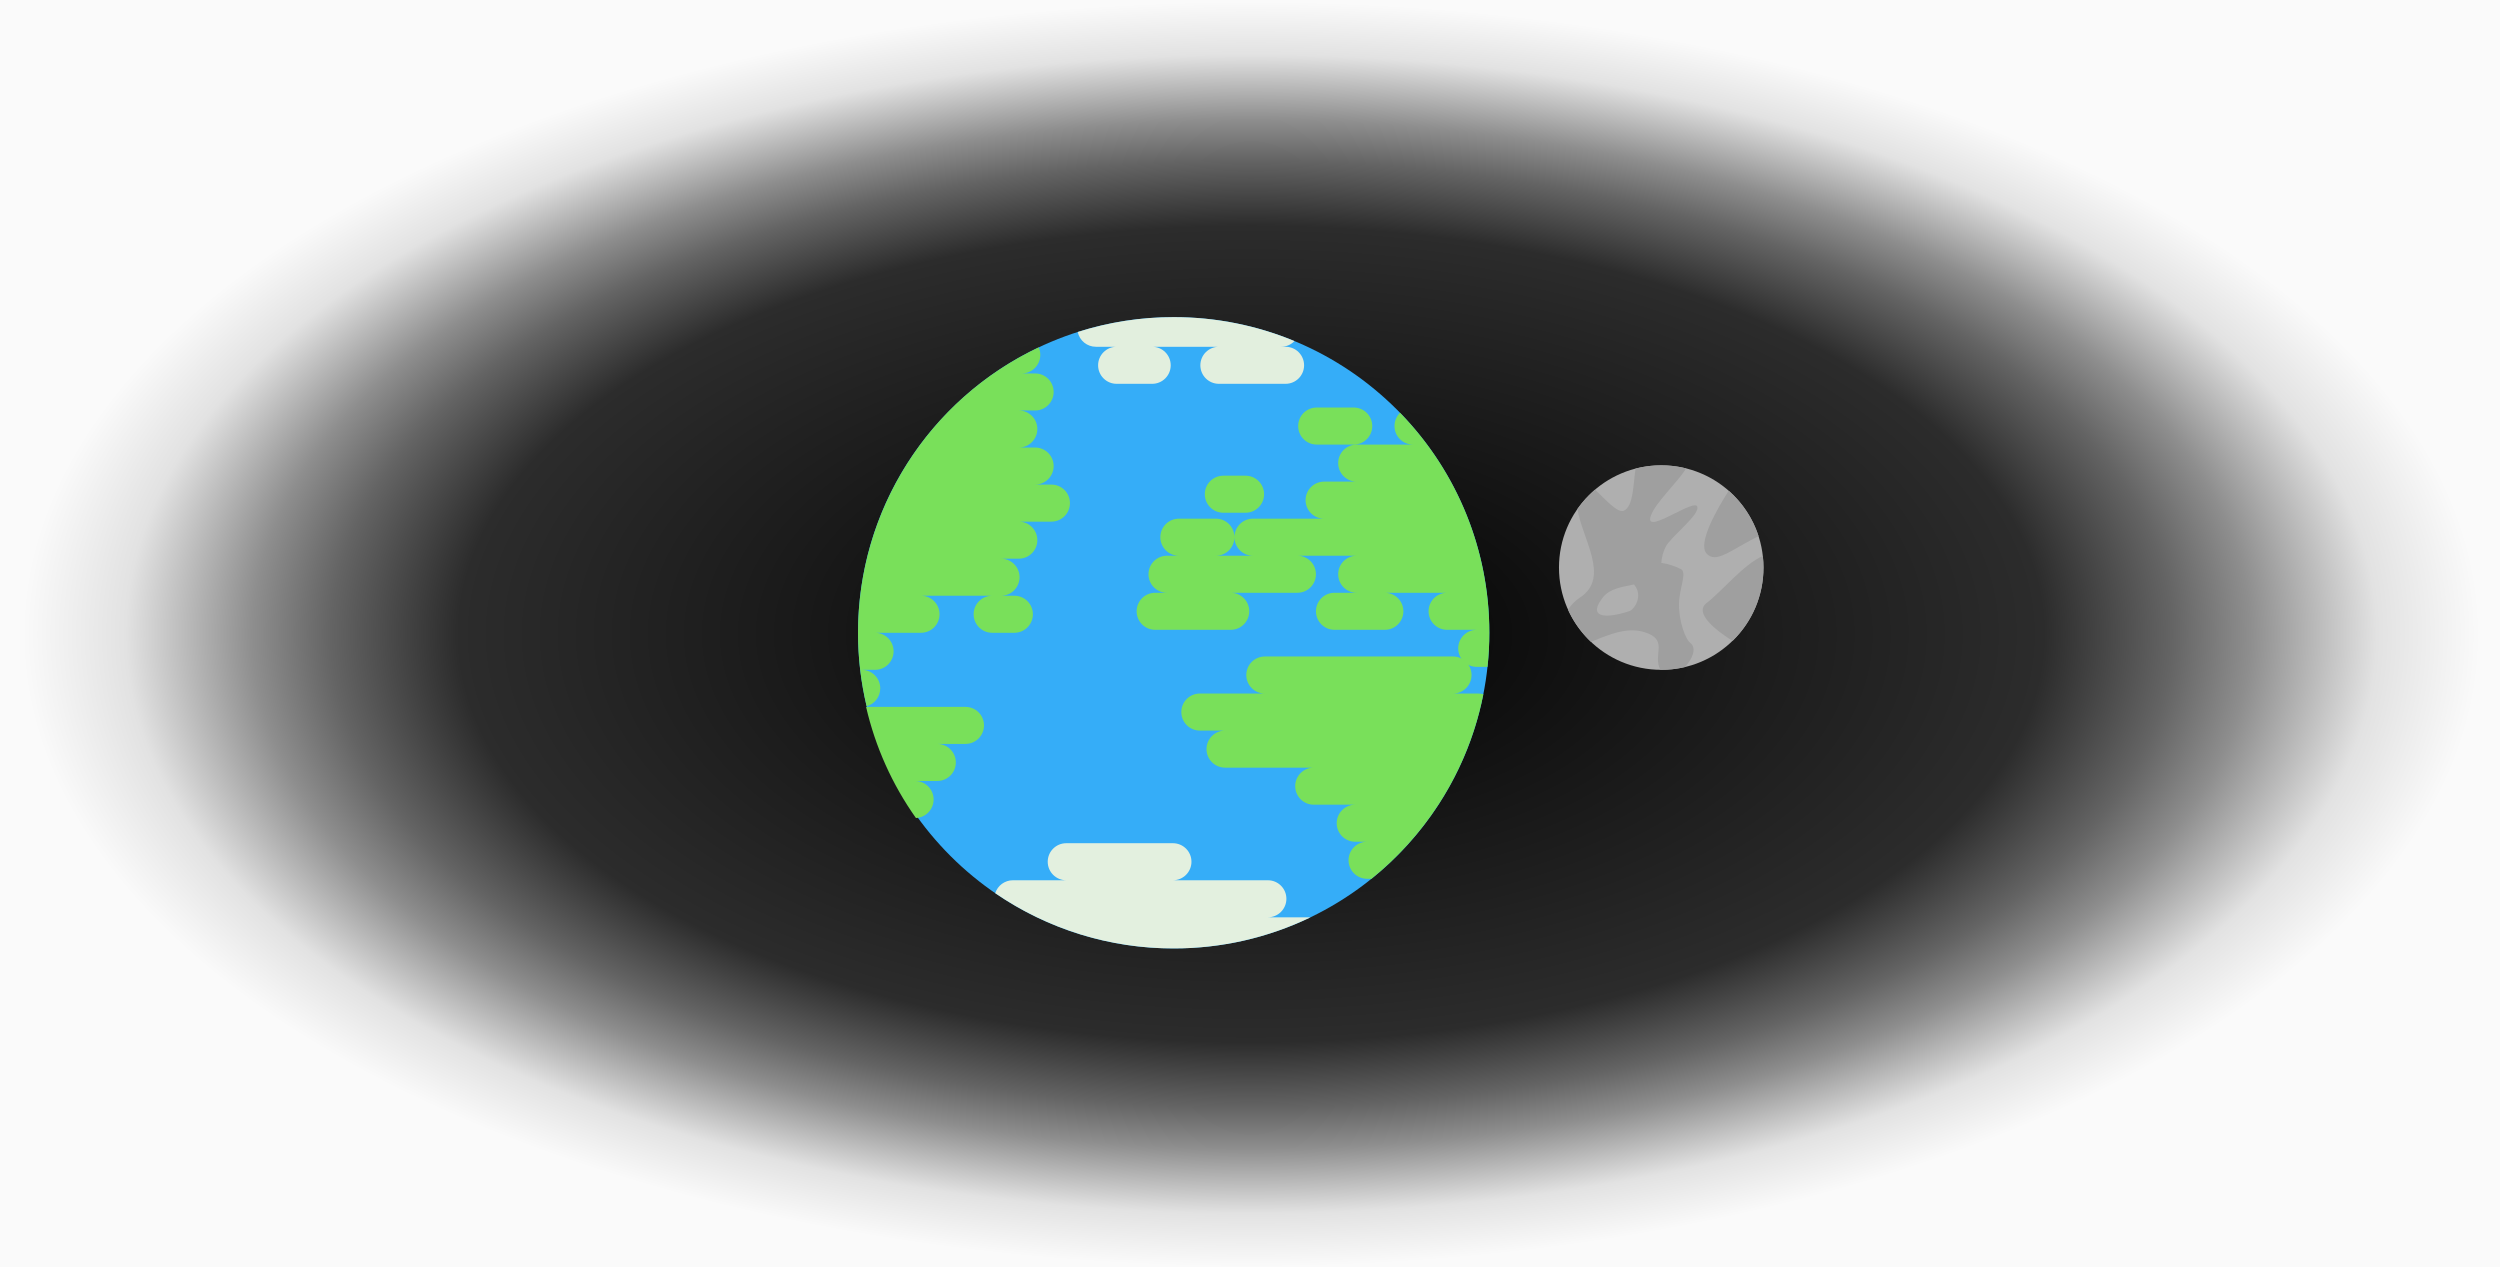
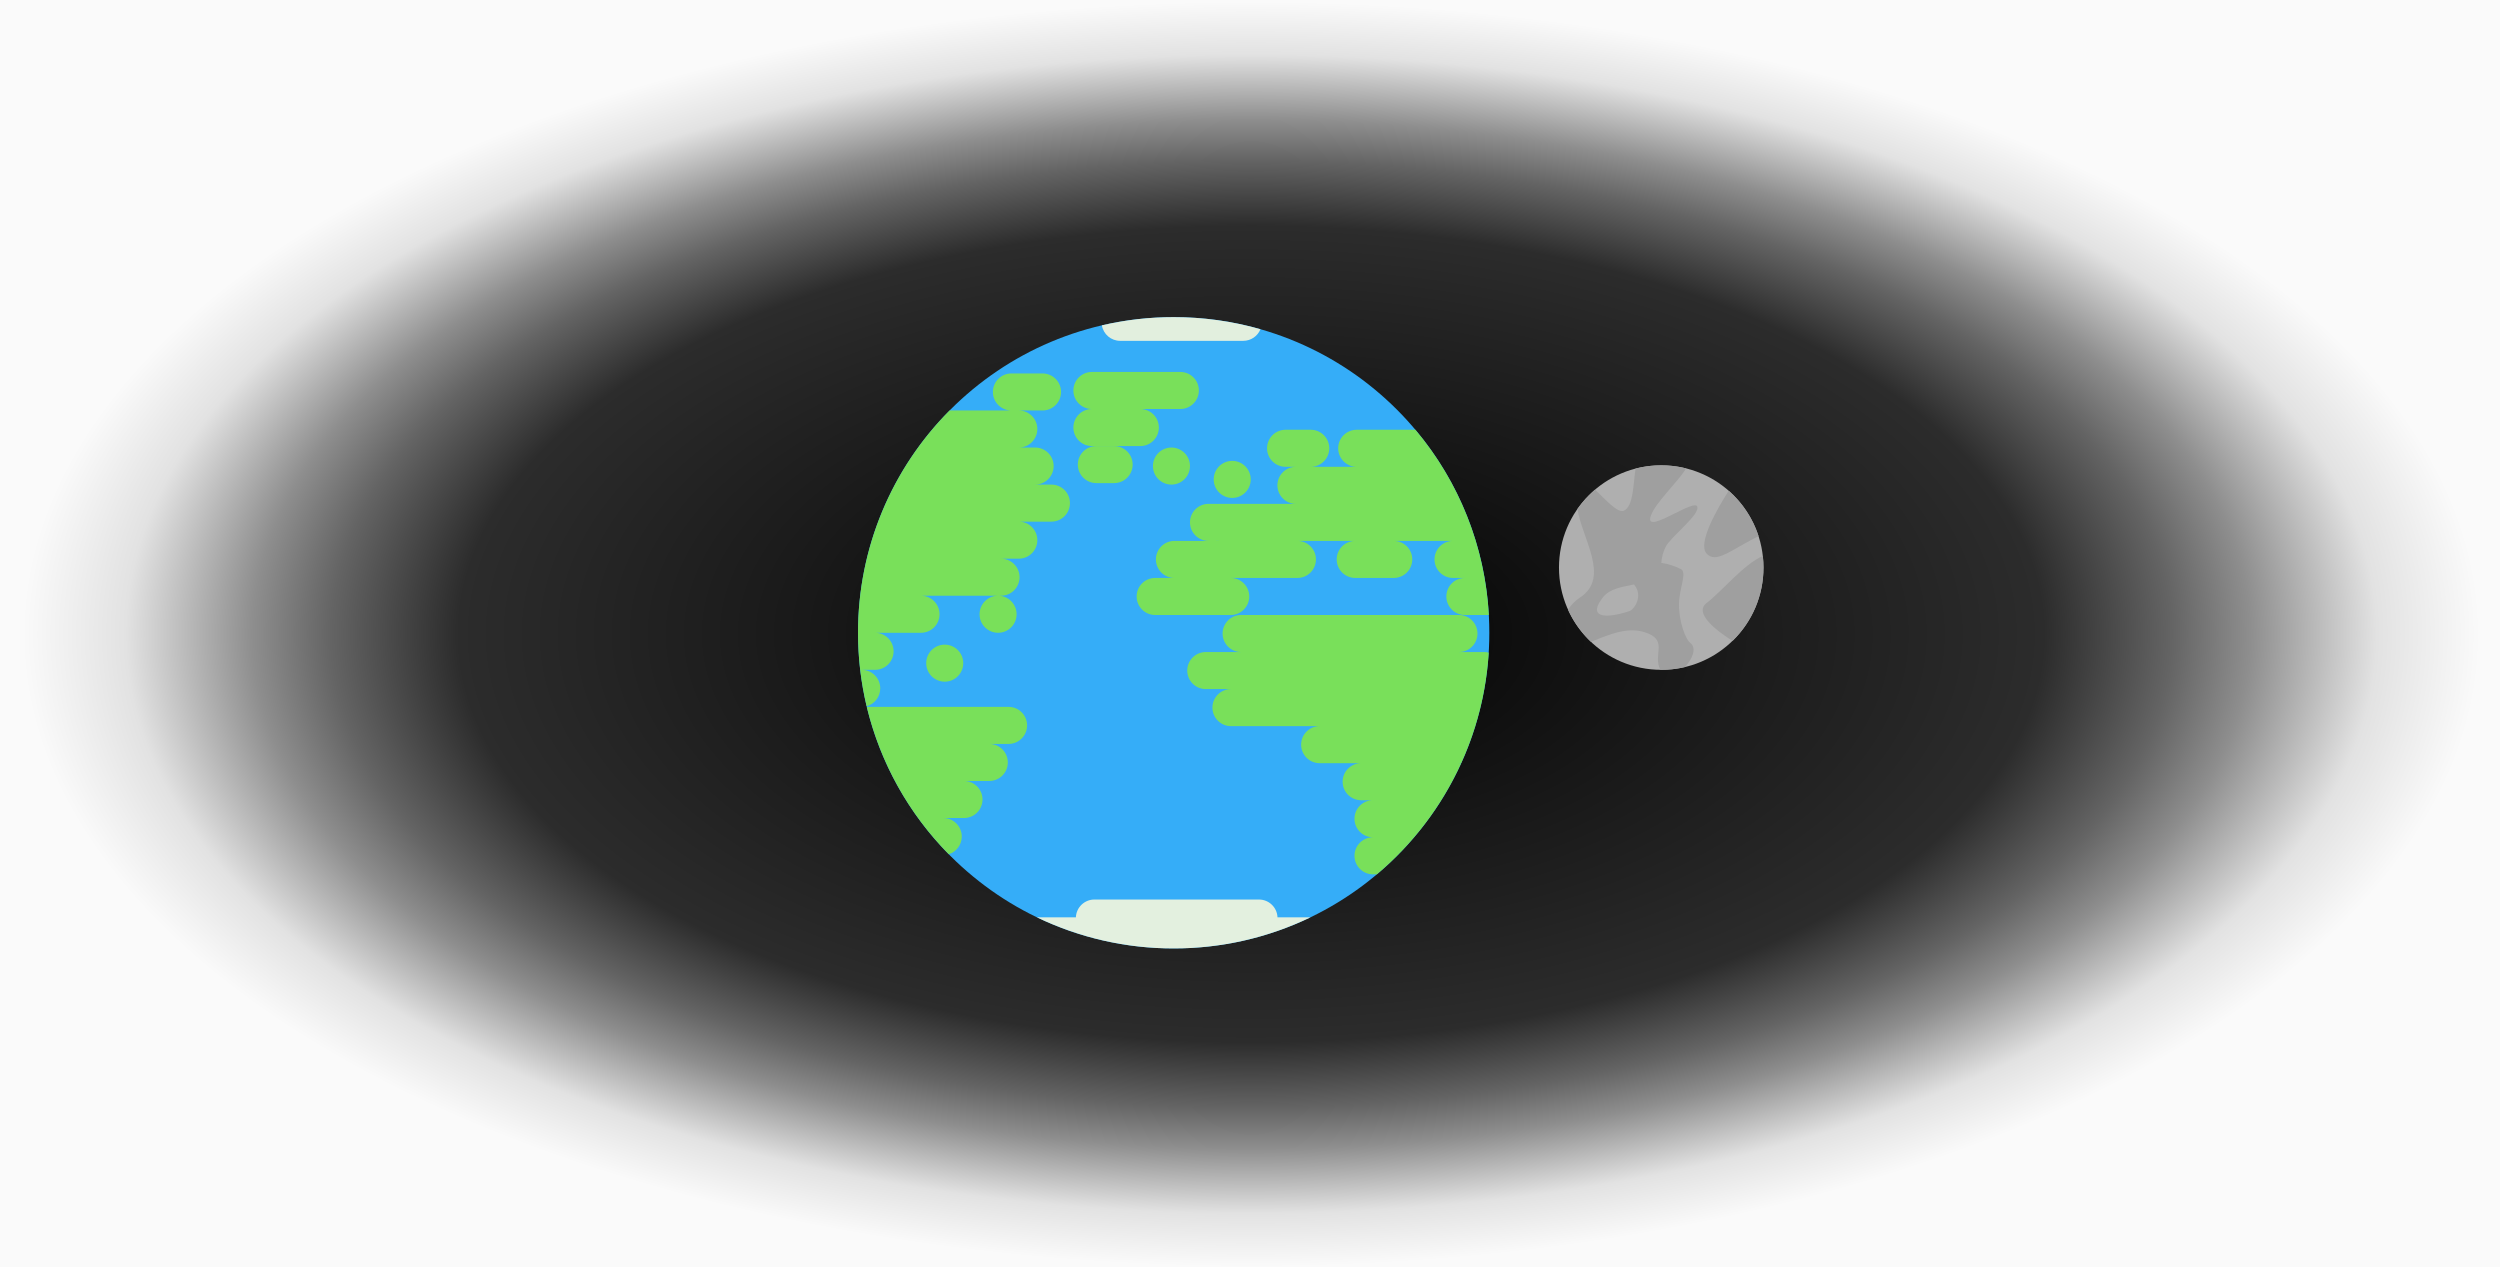
<svg xmlns="http://www.w3.org/2000/svg" width="1687" height="855" viewBox="0 0 1687 855">
  <defs>
    <radialGradient id="radial-gradient" cx="0.5" cy="0.5" r="0.975" gradientTransform="translate(0.247 0.244) scale(0.507 0.513)" gradientUnits="objectBoundingBox">
      <stop offset="0" />
      <stop offset="0.645" stop-color="#2c2c2c" />
      <stop offset="0.749" stop-color="#646464" />
      <stop offset="0.813" stop-color="#8e8e8e" />
      <stop offset="0.916" stop-color="#e2e2e2" />
      <stop offset="1" stop-color="#fafafa" />
    </radialGradient>
  </defs>
-   <g id="Group_47" data-name="Group 47" transform="translate(-117 -113)">
+   <g id="Group_96" data-name="Group 96" transform="translate(-117 -113)">
    <rect id="Rectangle_45" data-name="Rectangle 45" width="1687" height="855" transform="translate(117 113)" fill="url(#radial-gradient)" />
    <g id="Group_32" data-name="Group 32" transform="translate(-40)">
      <circle id="Ellipse_12" data-name="Ellipse 12" cx="69" cy="69" r="69" transform="translate(1209 427)" fill="#afafaf" />
      <path id="Intersection_9" data-name="Intersection 9" d="M-3911.606,147.069c-5.129-10.007,4.7-18.98-7.991-24.422-12.8-5.488-25.76.321-38.835,5.536a69.169,69.169,0,0,1-15.478-21.727,28.043,28.043,0,0,1,8.422-8.394c20.155-13.558.939-39.591-2.032-59.581a69.373,69.373,0,0,1,11.88-13.027c6.8,6.515,15.4,16.243,19.521,14.208,6.413-3.165,6.095-17.3,7.806-28.4A69.1,69.1,0,0,1-3911,9.072a69.124,69.124,0,0,1,16.893,2.083c-6.024,9.463-20.612,22.926-23.882,31.839-2.924,7.965,6.538,3.327,15.814-1.312,7.206-3.6,14.3-7.207,15.39-4.9,2.493,5.276-17.855,20.488-21.236,27.313a27.939,27.939,0,0,0-2.91,10.79,44.47,44.47,0,0,1,13.41,4.3c3.942,2.6-1.336,13.008-1.494,23.366-.185,12.082,4.639,24.158,7.462,26.212,4.769,3.47,1.635,11.083-3.541,16.467A69.183,69.183,0,0,1-3911,147.072Zm-38.641-49.006c-10.7,13.433.838,15.024,17.934,9.331,2.972-.991,9.516-10.214,2.925-17.941C-3937.487,91.184-3945.572,92.2-3950.247,98.063Zm70.007,3.786c9.789-7.371,25.086-26.213,37.8-31.605a69.766,69.766,0,0,1,.439,7.828,68.791,68.791,0,0,1-20.89,49.461C-3873.453,120.861-3889.476,108.8-3880.24,101.849Zm0-33.056c-6.6-6.723,6.849-30.151,14.774-42.565a69.064,69.064,0,0,1,20.141,30.622c-14.354,7.2-23.316,14.211-29.652,14.211A7.043,7.043,0,0,1-3880.24,68.793Z" transform="translate(5189 417.928)" fill="#9f9f9f" />
    </g>
-     <g id="Group_46" data-name="Group 46" transform="translate(558 -265)">
-       <circle id="Ellipse_21" data-name="Ellipse 21" cx="213" cy="213" r="213" transform="translate(138 592)" fill="#35adf8" />
-       <path id="Intersection_16" data-name="Intersection 16" d="M-1882,213A213.028,213.028,0,0,1-1760.084,20.4,12.457,12.457,0,0,1-1759,25.5,12.5,12.5,0,0,1-1771.5,38h9A12.5,12.5,0,0,1-1750,50.5,12.5,12.5,0,0,1-1762.5,63h-11A12.5,12.5,0,0,1-1761,75.5,12.5,12.5,0,0,1-1773.5,88h11a12.5,12.5,0,0,1,12.5,12.5,12.5,12.5,0,0,1-12.5,12.5h11a12.5,12.5,0,0,1,12.5,12.5,12.5,12.5,0,0,1-12.5,12.5h-22a12.5,12.5,0,0,1,12.5,12.5,12.5,12.5,0,0,1-12.5,12.5h-12a12.5,12.5,0,0,1,12.5,12.5,12.5,12.5,0,0,1-12.5,12.5h9a12.5,12.5,0,0,1,12.5,12.5,12.5,12.5,0,0,1-12.5,12.5h-15a12.5,12.5,0,0,1-12.5-12.5,12.5,12.5,0,0,1,12.5-12.5h-48a12.5,12.5,0,0,1,12.5,12.5,12.5,12.5,0,0,1-12.5,12.5h-31a12.5,12.5,0,0,1,12.5,12.5,12.5,12.5,0,0,1-12.5,12.5h-9a12.5,12.5,0,0,1,12.5,12.5,12.5,12.5,0,0,1-9.2,12.061A213.659,213.659,0,0,1-1882,213Zm417.5,23a12.5,12.5,0,0,1-12.5-12.5,12.5,12.5,0,0,1,12.5-12.5h-20a12.5,12.5,0,0,1-12.5-12.5,12.5,12.5,0,0,1,12.5-12.5h-42a12.5,12.5,0,0,1,12.5,12.5,12.5,12.5,0,0,1-12.5,12.5h-34a12.5,12.5,0,0,1-12.5-12.5,12.5,12.5,0,0,1,12.5-12.5h15a12.5,12.5,0,0,1-12.5-12.5,12.5,12.5,0,0,1,12.5-12.5h-40a12.5,12.5,0,0,1,12.5,12.5,12.5,12.5,0,0,1-12.5,12.5h-45a12.5,12.5,0,0,1,12.5,12.5,12.5,12.5,0,0,1-12.5,12.5h-51a12.5,12.5,0,0,1-12.5-12.5,12.5,12.5,0,0,1,12.5-12.5h8a12.5,12.5,0,0,1-12.5-12.5,12.5,12.5,0,0,1,12.5-12.5h8a12.5,12.5,0,0,1-12.5-12.5,12.5,12.5,0,0,1,12.5-12.5h25a12.5,12.5,0,0,1,12.5,12.5,12.5,12.5,0,0,1-12.5,12.5h25a12.5,12.5,0,0,1-12.5-12.5,12.5,12.5,0,0,1,12.5-12.5h48a12.5,12.5,0,0,1-12.5-12.5,12.5,12.5,0,0,1,12.5-12.5h22A12.5,12.5,0,0,1-1558,98.5,12.5,12.5,0,0,1-1545.5,86h38A12.5,12.5,0,0,1-1520,73.5a12.462,12.462,0,0,1,3.76-8.937A212.294,212.294,0,0,1-1456,213a215.53,215.53,0,0,1-1.227,23Zm-171-104a12.5,12.5,0,0,1-12.5-12.5,12.5,12.5,0,0,1,12.5-12.5h15a12.5,12.5,0,0,1,12.5,12.5,12.5,12.5,0,0,1-12.5,12.5Zm63-46A12.5,12.5,0,0,1-1585,73.5,12.5,12.5,0,0,1-1572.5,61h25A12.5,12.5,0,0,1-1535,73.5,12.5,12.5,0,0,1-1547.5,86Z" transform="translate(2020 592)" fill="#79e05a" />
-       <path id="Intersection_17" data-name="Intersection 17" d="M-1897.418,388.718A12.505,12.505,0,0,1-1885.5,380h36a12.5,12.5,0,0,1-12.5-12.5,12.5,12.5,0,0,1,12.5-12.5h72a12.5,12.5,0,0,1,12.5,12.5,12.5,12.5,0,0,1-12.5,12.5h64.061a12.5,12.5,0,0,1,12.5,12.5,12.5,12.5,0,0,1-12.5,12.5h28.774A212.112,212.112,0,0,1-1777,426,212.029,212.029,0,0,1-1897.418,388.718Z" transform="translate(2128 592)" fill="#e3f0df" />
-       <path id="Intersection_18" data-name="Intersection 18" d="M-1746.5,50A12.5,12.5,0,0,1-1759,37.5,12.5,12.5,0,0,1-1746.5,25h-45A12.5,12.5,0,0,1-1779,37.5,12.5,12.5,0,0,1-1791.5,50h-24A12.5,12.5,0,0,1-1828,37.5,12.5,12.5,0,0,1-1815.5,25h-14a12.5,12.5,0,0,1-12.246-9.981A212.893,212.893,0,0,1-1777,5a212.318,212.318,0,0,1,81.517,16.156A12.463,12.463,0,0,1-1704.5,25h3A12.5,12.5,0,0,1-1689,37.5,12.5,12.5,0,0,1-1701.5,50Z" transform="translate(2128 587)" fill="#e2efde" />
-       <path id="Intersection_19" data-name="Intersection 19" d="M-1882.57,261h67.07a12.5,12.5,0,0,1,12.5,12.5,12.5,12.5,0,0,1-12.5,12.5h-19a12.5,12.5,0,0,1,12.5,12.5,12.5,12.5,0,0,1-12.5,12.5h-15a12.5,12.5,0,0,1,12.5,12.5,12.5,12.5,0,0,1-11.927,12.487A211.947,211.947,0,0,1-1882.57,261Z" transform="translate(2026 594)" fill="#79e05a" />
-       <path id="Intersection_20" data-name="Intersection 20" d="M-1646.5,379a12.5,12.5,0,0,1-12.5-12.5,12.5,12.5,0,0,1,12.5-12.5h-8a12.5,12.5,0,0,1-12.5-12.5,12.5,12.5,0,0,1,12.5-12.5h-28a12.5,12.5,0,0,1-12.5-12.5,12.5,12.5,0,0,1,12.5-12.5h-59.849a12.5,12.5,0,0,1-12.5-12.5,12.5,12.5,0,0,1,12.5-12.5h-17a12.5,12.5,0,0,1-12.5-12.5,12.5,12.5,0,0,1,12.5-12.5h43.85a12.5,12.5,0,0,1-12.5-12.5,12.5,12.5,0,0,1,12.5-12.5h127a12.5,12.5,0,0,1,12.5,12.5,12.5,12.5,0,0,1-12.5,12.5h17a12.5,12.5,0,0,1,3.462.486A211.248,211.248,0,0,1-1574.423,279h-1.077q.537,0,1.063.045A211.683,211.683,0,0,1-1584.363,304h-1.138c.375,0,.748.017,1.115.049A212.64,212.64,0,0,1-1598.329,329h0a214.131,214.131,0,0,1-45.194,50Z" transform="translate(2128 592)" fill="#79e05a" />
+     <g id="Group_95" data-name="Group 95" transform="translate(-286 103)">
+       <circle id="Ellipse_37" data-name="Ellipse 37" cx="213" cy="213" r="213" transform="translate(982 224)" fill="#35adf8" />
+       <path id="Intersection_26" data-name="Intersection 26" d="M-1882,213a212.306,212.306,0,0,1,61.775-150h41.725A12.5,12.5,0,0,1-1791,50.5,12.5,12.5,0,0,1-1778.5,38h21A12.5,12.5,0,0,1-1745,50.5,12.5,12.5,0,0,1-1757.5,63h-16A12.5,12.5,0,0,1-1761,75.5,12.5,12.5,0,0,1-1773.5,88h11a12.5,12.5,0,0,1,12.5,12.5,12.5,12.5,0,0,1-12.5,12.5h11a12.5,12.5,0,0,1,12.5,12.5,12.5,12.5,0,0,1-12.5,12.5h-22a12.5,12.5,0,0,1,12.5,12.5,12.5,12.5,0,0,1-12.5,12.5h-12a12.5,12.5,0,0,1,12.5,12.5,12.5,12.5,0,0,1-12.5,12.5h-2a12.5,12.5,0,0,1,12.5,12.5,12.5,12.5,0,0,1-12.5,12.5,12.5,12.5,0,0,1-12.5-12.5,12.5,12.5,0,0,1,12.5-12.5h-52a12.5,12.5,0,0,1,12.5,12.5,12.5,12.5,0,0,1-12.5,12.5h-31a12.5,12.5,0,0,1,12.5,12.5,12.5,12.5,0,0,1-12.5,12.5h-9a12.5,12.5,0,0,1,12.5,12.5,12.5,12.5,0,0,1-9.2,12.061A213.659,213.659,0,0,1-1882,213Zm46,20.5a12.5,12.5,0,0,1,12.5-12.5,12.5,12.5,0,0,1,12.5,12.5,12.5,12.5,0,0,1-12.5,12.5A12.5,12.5,0,0,1-1836,233.5Zm363.5-32.5a12.5,12.5,0,0,1-12.5-12.5,12.5,12.5,0,0,1,12.5-12.5h-8a12.5,12.5,0,0,1-12.5-12.5,12.5,12.5,0,0,1,12.5-12.5h-40a12.5,12.5,0,0,1,12.5,12.5,12.5,12.5,0,0,1-12.5,12.5h-26a12.5,12.5,0,0,1-12.5-12.5,12.5,12.5,0,0,1,12.5-12.5h-39a12.5,12.5,0,0,1,12.5,12.5,12.5,12.5,0,0,1-12.5,12.5h-45a12.5,12.5,0,0,1,12.5,12.5,12.5,12.5,0,0,1-12.5,12.5h-51a12.5,12.5,0,0,1-12.5-12.5,12.5,12.5,0,0,1,12.5-12.5h13a12.5,12.5,0,0,1-12.5-12.5,12.5,12.5,0,0,1,12.5-12.5h23a12.5,12.5,0,0,1-12.5-12.5,12.5,12.5,0,0,1,12.5-12.5h5c.337,0,.671.014,1,.04q.5-.039,1-.04h52a12.5,12.5,0,0,1-12.5-12.5,12.5,12.5,0,0,1,12.5-12.5h-7A12.5,12.5,0,0,1-1606,88.5,12.5,12.5,0,0,1-1593.5,76h17A12.5,12.5,0,0,1-1564,88.5a12.5,12.5,0,0,1-12.5,12.5h31A12.5,12.5,0,0,1-1558,88.5,12.5,12.5,0,0,1-1545.5,76h39.6a212.042,212.042,0,0,1,49.566,125Zm-168-50h2q-.5,0-1-.04C-1639.83,150.987-1640.164,151-1640.5,151Zm-1.5-41.5A12.5,12.5,0,0,1-1629.5,97a12.5,12.5,0,0,1,12.5,12.5,12.5,12.5,0,0,1-12.5,12.5A12.5,12.5,0,0,1-1642,109.5Zm-41-9A12.5,12.5,0,0,1-1670.5,88a12.5,12.5,0,0,1,12.5,12.5,12.5,12.5,0,0,1-12.5,12.5A12.5,12.5,0,0,1-1683,100.5Z" transform="translate(2864 224)" fill="#79e05a" />
+       <path id="Intersection_27" data-name="Intersection 27" d="M-1869.335,405h26.345a12.5,12.5,0,0,1,12.49-12h111.062a12.5,12.5,0,0,1,12.49,12h22.283A212.112,212.112,0,0,1-1777,426,212.115,212.115,0,0,1-1869.335,405Z" transform="translate(2972 224)" fill="#e3f0df" />
+       <path id="Intersection_28" data-name="Intersection 28" d="M-1813.118,21a12.5,12.5,0,0,1-12.334-10.464A213.7,213.7,0,0,1-1777,5a213.2,213.2,0,0,1,58.557,8.15A12.505,12.505,0,0,1-1730.049,21Z" transform="translate(2972 219)" fill="#e2efde" />
+       <path id="Intersection_29" data-name="Intersection 29" d="M-1882.1,261h95.686a12.5,12.5,0,0,1,12.5,12.5,12.5,12.5,0,0,1-12.5,12.5h-13a12.5,12.5,0,0,1,12.5,12.5,12.5,12.5,0,0,1-12.5,12.5H-1816.5a12.5,12.5,0,0,1,12.5,12.5,12.5,12.5,0,0,1-12.5,12.5h-14a12.5,12.5,0,0,1,12.5,12.5,12.506,12.506,0,0,1-8.781,11.938A212.624,212.624,0,0,1-1882.1,261Z" transform="translate(2870 226)" fill="#79e05a" />
+       <path id="Intersection_30" data-name="Intersection 30" d="M-1646.5,404a12.5,12.5,0,0,1-12.5-12.5,12.5,12.5,0,0,1,12.5-12.5,12.5,12.5,0,0,1-12.5-12.5,12.5,12.5,0,0,1,12.5-12.5h-8a12.5,12.5,0,0,1-12.5-12.5,12.5,12.5,0,0,1,12.5-12.5h-28a12.5,12.5,0,0,1-12.5-12.5,12.5,12.5,0,0,1,12.5-12.5h-59.849a12.5,12.5,0,0,1-12.5-12.5,12.5,12.5,0,0,1,12.5-12.5h-17a12.5,12.5,0,0,1-12.5-12.5,12.5,12.5,0,0,1,12.5-12.5h23.849a12.5,12.5,0,0,1-12.5-12.5,12.5,12.5,0,0,1,12.5-12.5h147a12.5,12.5,0,0,1,12.5,12.5,12.5,12.5,0,0,1-12.5,12.5h17a12.525,12.525,0,0,1,3.086.384A213.472,213.472,0,0,1-1571.38,279h0a211.3,211.3,0,0,1-15.591,50h-2.529a12.559,12.559,0,0,1,2.422.235A213.635,213.635,0,0,1-1643.88,404Z" transform="translate(2976 196)" fill="#79e05a" />
+       <rect id="Rectangle_249" data-name="Rectangle 249" width="57.684" height="25" rx="12.5" transform="translate(1127.316 286)" fill="#79e05a" />
+       <rect id="Rectangle_250" data-name="Rectangle 250" width="37" height="25" rx="12.5" transform="translate(1130.316 311)" fill="#79e05a" />
+       <rect id="Rectangle_252" data-name="Rectangle 252" width="84.684" height="25" rx="12.5" transform="translate(1127.316 261)" fill="#79e05a" />
    </g>
  </g>
</svg>
